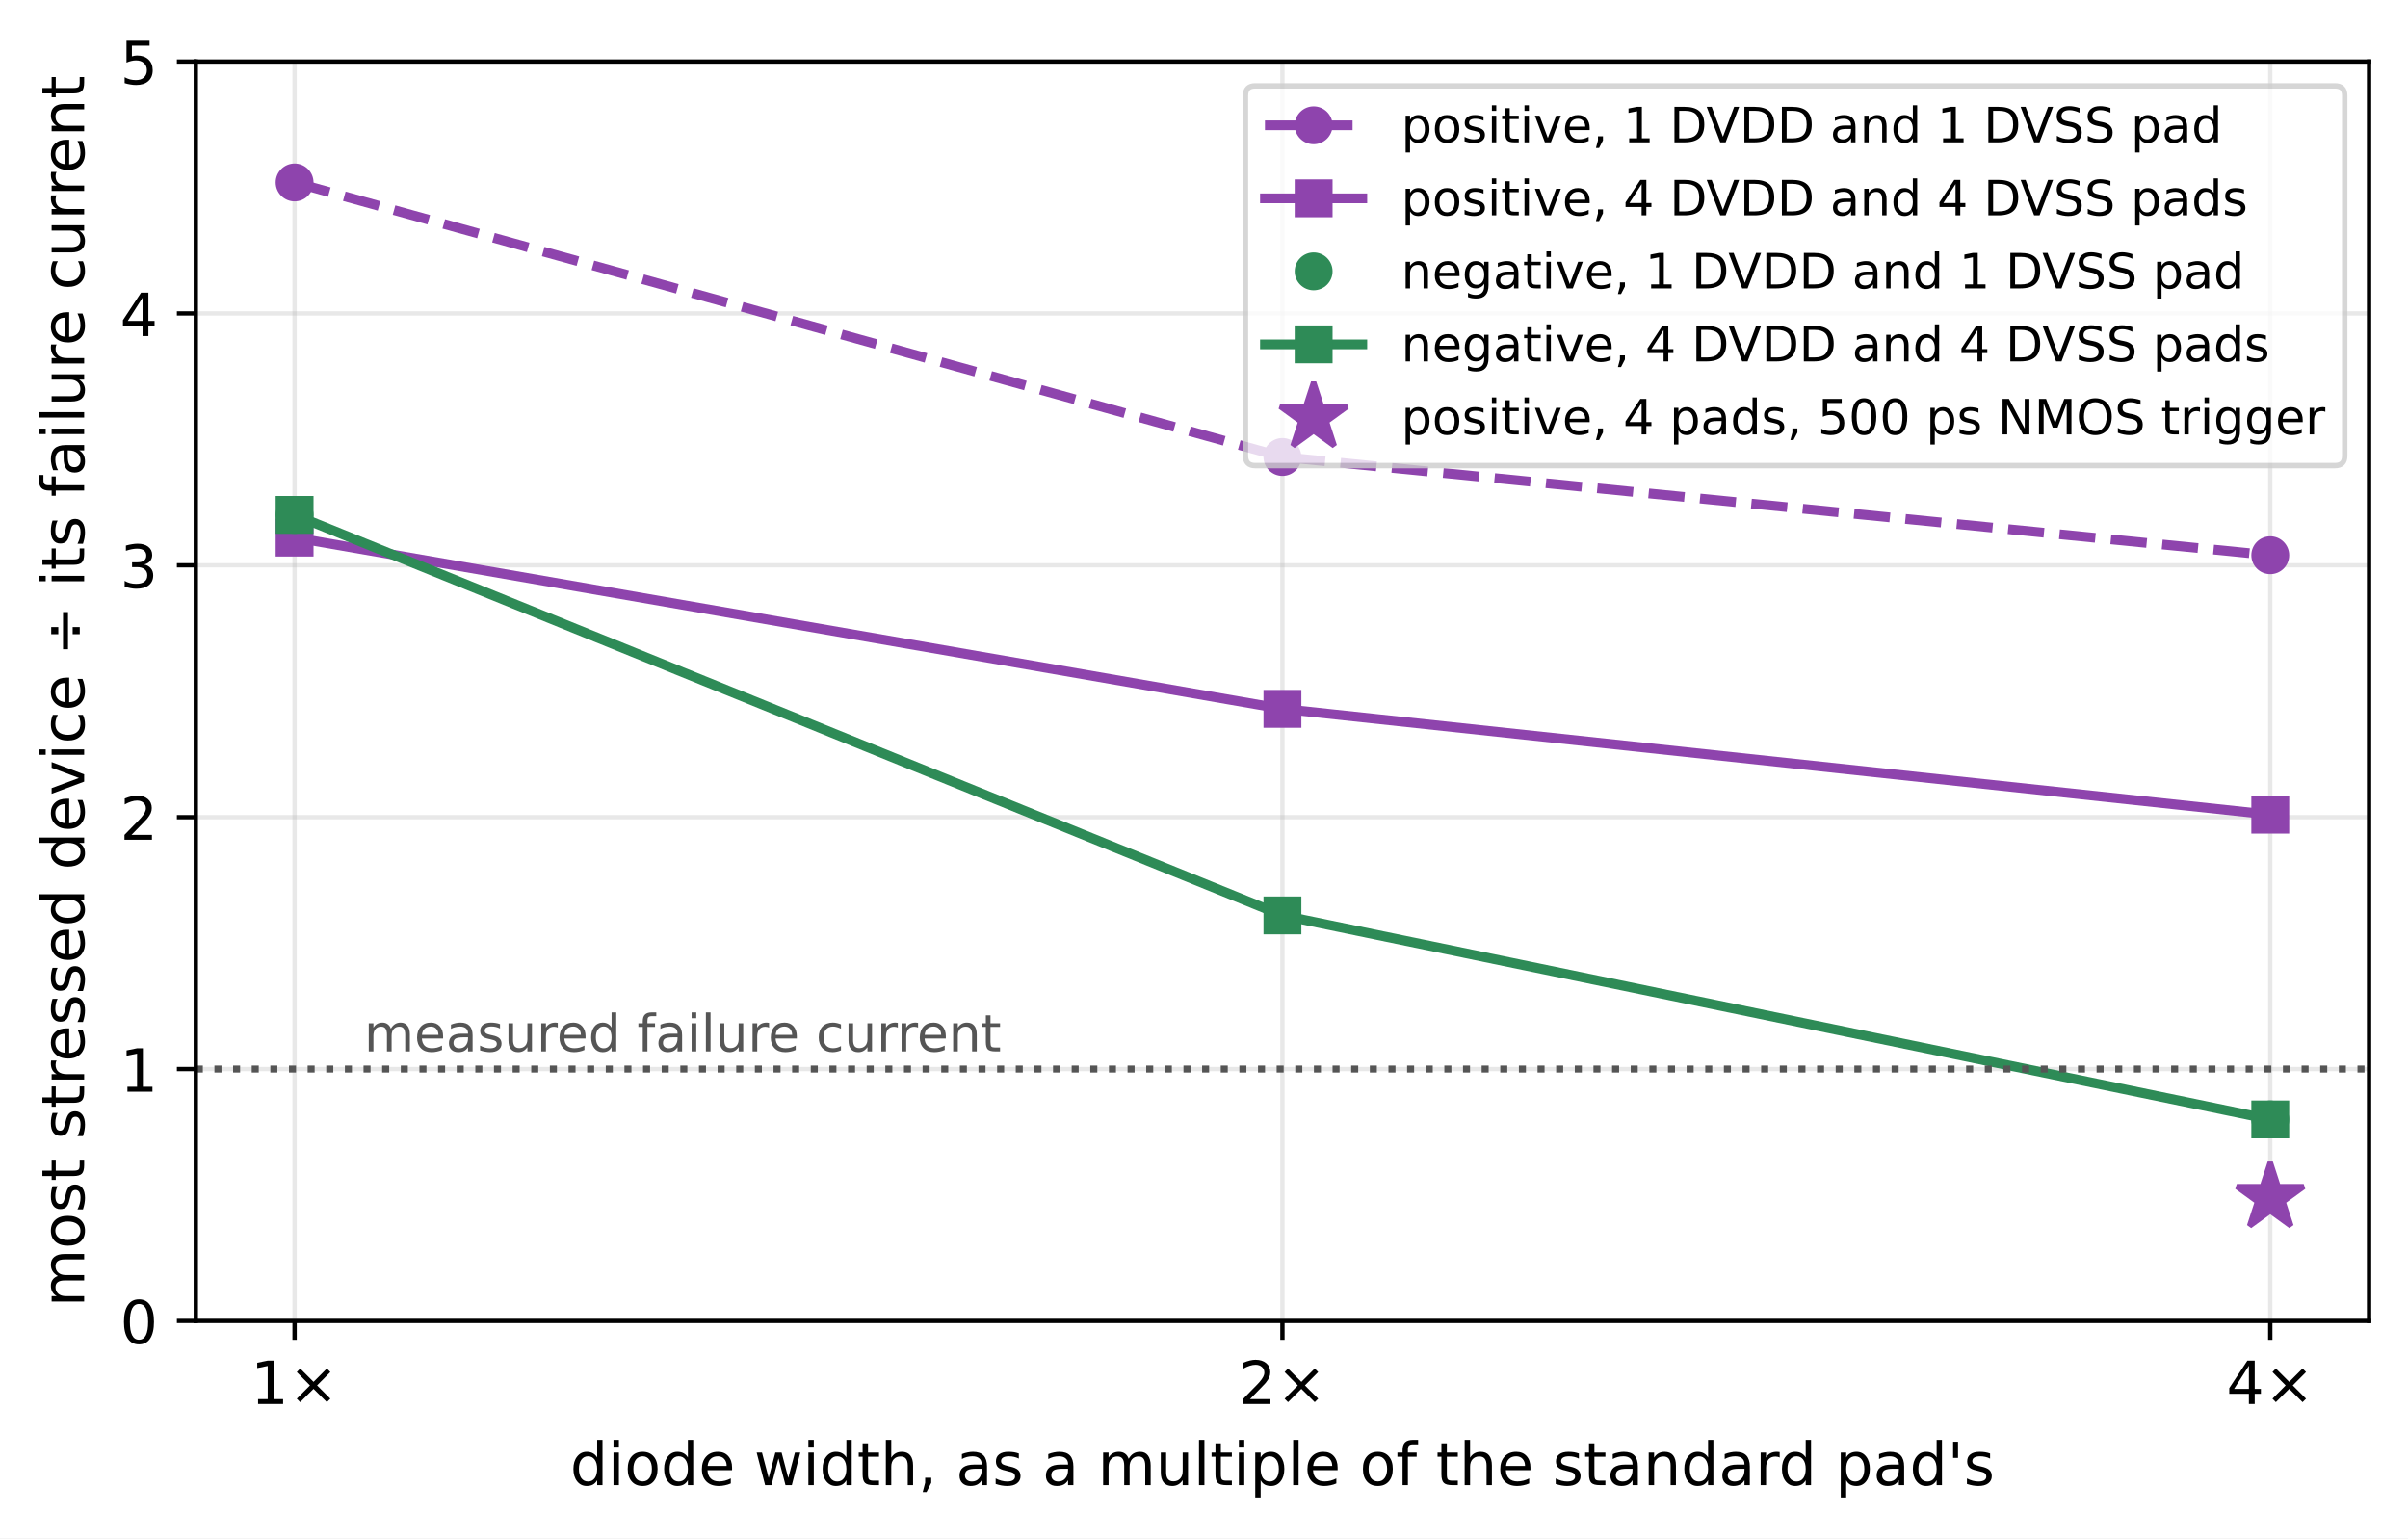
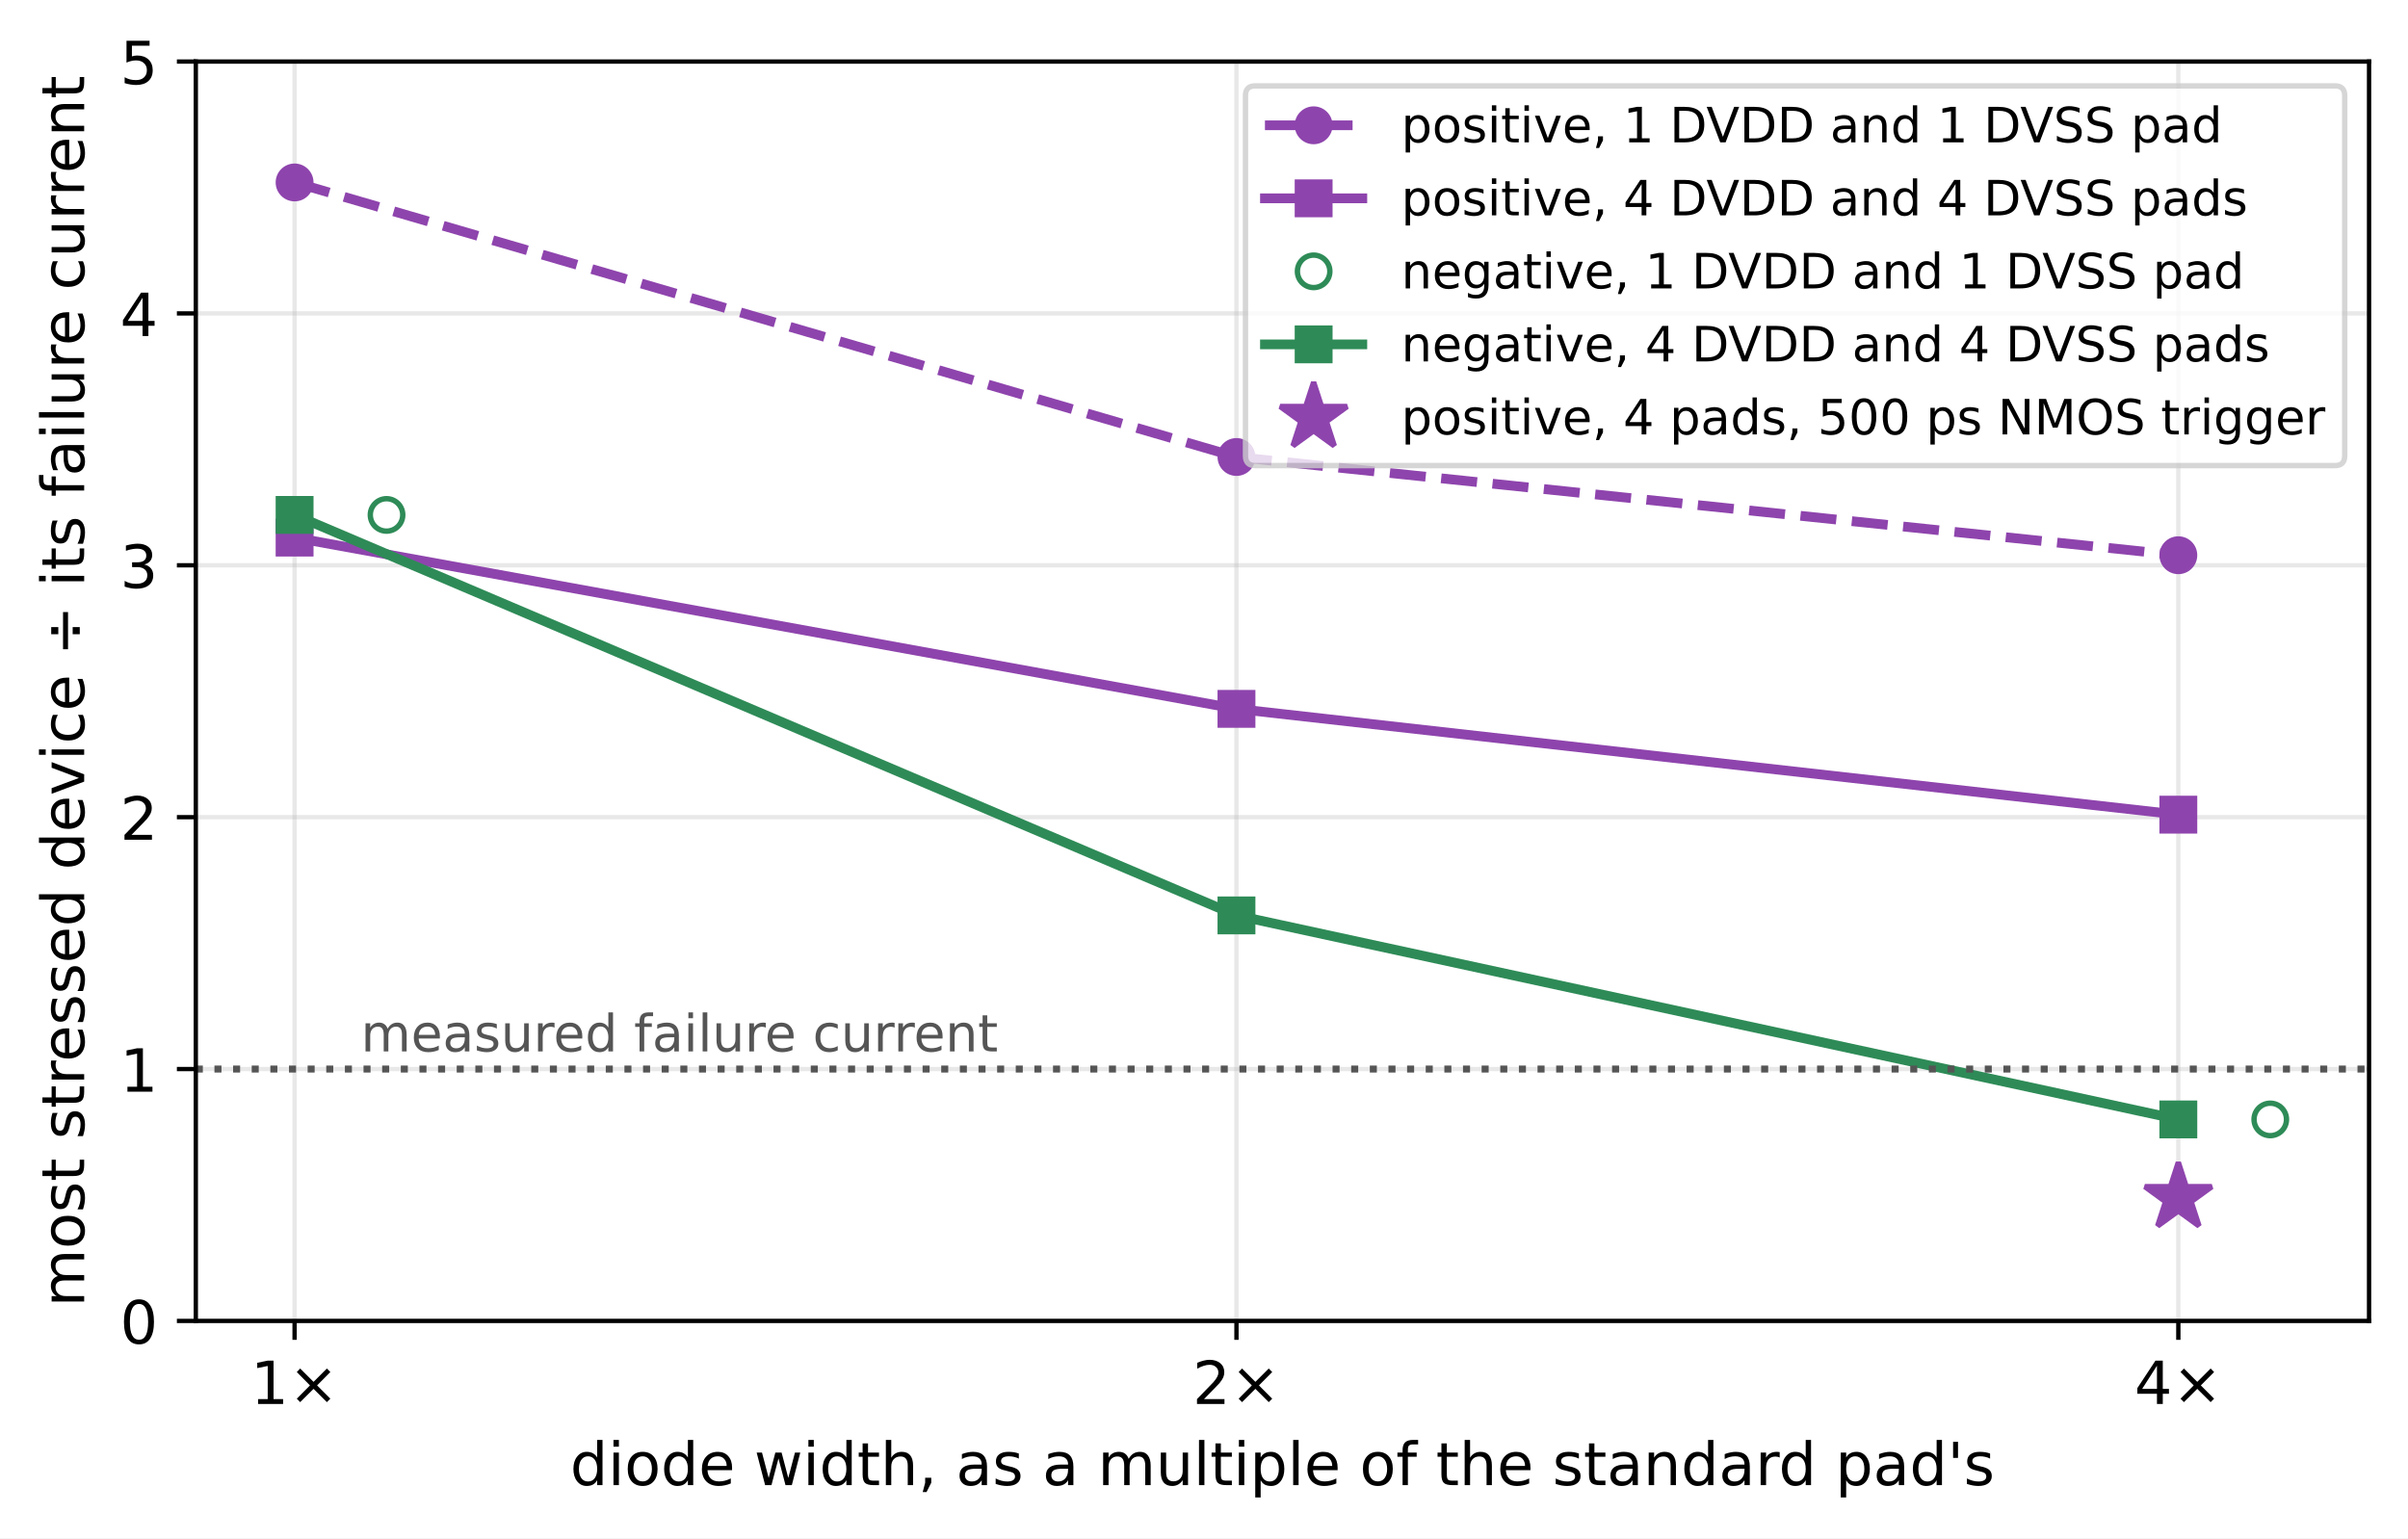
<svg xmlns="http://www.w3.org/2000/svg" xmlns:xlink="http://www.w3.org/1999/xlink" width="445.16pt" height="284.428pt" viewBox="0 0 445.16 284.428" version="1.1">
  <defs>
    <style type="text/css">*{stroke-linejoin: round; stroke-linecap: butt}</style>
  </defs>
  <g id="figure_1">
    <g id="patch_1">
      <path d="M 0 284.428  L 445.16 284.428  L 445.16 0  L 0 0  z " style="fill: #ffffff" />
    </g>
    <g id="axes_1">
      <g id="patch_2">
        <path d="M 36.2 244.227  L 437.96 244.227  L 437.96 11.379  L 36.2 11.379  z " style="fill: #ffffff" />
      </g>
      <g id="matplotlib.axis_1">
        <g id="xtick_1">
          <g id="line2d_1">
            <path d="M 54.461 244.227  L 54.461 11.379  " clip-path="url(#p086a193fbe)" style="fill: none; stroke: #b0b0b0; stroke-opacity: 0.3; stroke-width: 0.8; stroke-linecap: square" />
          </g>
          <g id="line2d_2">
            <defs>
              <path id="m843d0feb86" d="M 0 0  L 0 3.5  " style="stroke: #000000; stroke-width: 0.8" />
            </defs>
            <g>
              <use xlink:href="#m843d0feb86" x="54.461" y="244.227" style="stroke: #000000; stroke-width: 0.8" />
            </g>
          </g>
          <g id="text_1">
            <text style="font-size: 11px; font-family: 'DejaVu Sans', 'Bitstream Vera Sans', 'Computer Modern Sans Serif', 'Lucida Grande', 'Verdana', 'Geneva', 'Lucid', 'Arial', 'Helvetica', 'Avant Garde', sans-serif; text-anchor: middle" x="54.461" y="259.584" transform="rotate(-0 54.46143 259.5841)">1×</text>
          </g>
        </g>
        <g id="xtick_2">
          <g id="line2d_3">
-             <path d="M 237.08 244.227  L 237.08 11.379  " clip-path="url(#p086a193fbe)" style="fill: none; stroke: #b0b0b0; stroke-opacity: 0.3; stroke-width: 0.8; stroke-linecap: square" />
+             <path d="M 228.582 244.227  L 228.582 11.379  " clip-path="url(#p086a193fbe)" style="fill: none; stroke: #b0b0b0; stroke-opacity: 0.3; stroke-width: 0.8; stroke-linecap: square" />
          </g>
          <g id="line2d_4">
            <g>
-               <use xlink:href="#m843d0feb86" x="237.08" y="244.227" style="stroke: #000000; stroke-width: 0.8" />
+               <use xlink:href="#m843d0feb86" x="228.582" y="244.227" style="stroke: #000000; stroke-width: 0.8" />
            </g>
          </g>
          <g id="text_2">
-             <text style="font-size: 11px; font-family: 'DejaVu Sans', 'Bitstream Vera Sans', 'Computer Modern Sans Serif', 'Lucida Grande', 'Verdana', 'Geneva', 'Lucid', 'Arial', 'Helvetica', 'Avant Garde', sans-serif; text-anchor: middle" x="237.08" y="259.584" transform="rotate(-0 237.0796 259.5841)">2×</text>
+             <text style="font-size: 11px; font-family: 'DejaVu Sans', 'Bitstream Vera Sans', 'Computer Modern Sans Serif', 'Lucida Grande', 'Verdana', 'Geneva', 'Lucid', 'Arial', 'Helvetica', 'Avant Garde', sans-serif; text-anchor: middle" x="228.582" y="259.584" transform="rotate(-0 228.5816 259.5841)">2×</text>
          </g>
        </g>
        <g id="xtick_3">
          <g id="line2d_5">
-             <path d="M 419.698 244.227  L 419.698 11.379  " clip-path="url(#p086a193fbe)" style="fill: none; stroke: #b0b0b0; stroke-opacity: 0.3; stroke-width: 0.8; stroke-linecap: square" />
+             <path d="M 402.702 244.227  L 402.702 11.379  " clip-path="url(#p086a193fbe)" style="fill: none; stroke: #b0b0b0; stroke-opacity: 0.3; stroke-width: 0.8; stroke-linecap: square" />
          </g>
          <g id="line2d_6">
            <g>
-               <use xlink:href="#m843d0feb86" x="419.698" y="244.227" style="stroke: #000000; stroke-width: 0.8" />
+               <use xlink:href="#m843d0feb86" x="402.702" y="244.227" style="stroke: #000000; stroke-width: 0.8" />
            </g>
          </g>
          <g id="text_3">
-             <text style="font-size: 11px; font-family: 'DejaVu Sans', 'Bitstream Vera Sans', 'Computer Modern Sans Serif', 'Lucida Grande', 'Verdana', 'Geneva', 'Lucid', 'Arial', 'Helvetica', 'Avant Garde', sans-serif; text-anchor: middle" x="419.698" y="259.584" transform="rotate(-0 419.6978 259.5841)">4×</text>
+             <text style="font-size: 11px; font-family: 'DejaVu Sans', 'Bitstream Vera Sans', 'Computer Modern Sans Serif', 'Lucida Grande', 'Verdana', 'Geneva', 'Lucid', 'Arial', 'Helvetica', 'Avant Garde', sans-serif; text-anchor: middle" x="402.702" y="259.584" transform="rotate(-0 402.7018 259.5841)">4×</text>
          </g>
        </g>
        <g id="text_4">
          <text style="font-size: 11px; font-family: 'DejaVu Sans', 'Bitstream Vera Sans', 'Computer Modern Sans Serif', 'Lucida Grande', 'Verdana', 'Geneva', 'Lucid', 'Arial', 'Helvetica', 'Avant Garde', sans-serif; text-anchor: middle" x="237.08" y="274.585" transform="rotate(-0 237.0796 274.585)">diode width, as a multiple of the standard pad's</text>
        </g>
      </g>
      <g id="matplotlib.axis_2">
        <g id="ytick_1">
          <g id="line2d_7">
            <path d="M 36.2 244.227  L 437.96 244.227  " clip-path="url(#p086a193fbe)" style="fill: none; stroke: #b0b0b0; stroke-opacity: 0.3; stroke-width: 0.8; stroke-linecap: square" />
          </g>
          <g id="line2d_8">
            <defs>
              <path id="mdb34719548" d="M 0 0  L -3.5 0  " style="stroke: #000000; stroke-width: 0.8" />
            </defs>
            <g>
              <use xlink:href="#mdb34719548" x="36.2" y="244.227" style="stroke: #000000; stroke-width: 0.8" />
            </g>
          </g>
          <g id="text_5">
            <text style="font-size: 11px; font-family: 'DejaVu Sans', 'Bitstream Vera Sans', 'Computer Modern Sans Serif', 'Lucida Grande', 'Verdana', 'Geneva', 'Lucid', 'Arial', 'Helvetica', 'Avant Garde', sans-serif; text-anchor: end" x="29.2" y="248.405" transform="rotate(-0 29.19961 248.4054)">0</text>
          </g>
        </g>
        <g id="ytick_2">
          <g id="line2d_9">
            <path d="M 36.2 197.657  L 437.96 197.657  " clip-path="url(#p086a193fbe)" style="fill: none; stroke: #b0b0b0; stroke-opacity: 0.3; stroke-width: 0.8; stroke-linecap: square" />
          </g>
          <g id="line2d_10">
            <g>
              <use xlink:href="#mdb34719548" x="36.2" y="197.657" style="stroke: #000000; stroke-width: 0.8" />
            </g>
          </g>
          <g id="text_6">
            <text style="font-size: 11px; font-family: 'DejaVu Sans', 'Bitstream Vera Sans', 'Computer Modern Sans Serif', 'Lucida Grande', 'Verdana', 'Geneva', 'Lucid', 'Arial', 'Helvetica', 'Avant Garde', sans-serif; text-anchor: end" x="29.2" y="201.836" transform="rotate(-0 29.19961 201.8358)">1</text>
          </g>
        </g>
        <g id="ytick_3">
          <g id="line2d_11">
            <path d="M 36.2 151.088  L 437.96 151.088  " clip-path="url(#p086a193fbe)" style="fill: none; stroke: #b0b0b0; stroke-opacity: 0.3; stroke-width: 0.8; stroke-linecap: square" />
          </g>
          <g id="line2d_12">
            <g>
              <use xlink:href="#mdb34719548" x="36.2" y="151.088" style="stroke: #000000; stroke-width: 0.8" />
            </g>
          </g>
          <g id="text_7">
            <text style="font-size: 11px; font-family: 'DejaVu Sans', 'Bitstream Vera Sans', 'Computer Modern Sans Serif', 'Lucida Grande', 'Verdana', 'Geneva', 'Lucid', 'Arial', 'Helvetica', 'Avant Garde', sans-serif; text-anchor: end" x="29.2" y="155.266" transform="rotate(-0 29.19961 155.2662)">2</text>
          </g>
        </g>
        <g id="ytick_4">
          <g id="line2d_13">
            <path d="M 36.2 104.518  L 437.96 104.518  " clip-path="url(#p086a193fbe)" style="fill: none; stroke: #b0b0b0; stroke-opacity: 0.3; stroke-width: 0.8; stroke-linecap: square" />
          </g>
          <g id="line2d_14">
            <g>
              <use xlink:href="#mdb34719548" x="36.2" y="104.518" style="stroke: #000000; stroke-width: 0.8" />
            </g>
          </g>
          <g id="text_8">
            <text style="font-size: 11px; font-family: 'DejaVu Sans', 'Bitstream Vera Sans', 'Computer Modern Sans Serif', 'Lucida Grande', 'Verdana', 'Geneva', 'Lucid', 'Arial', 'Helvetica', 'Avant Garde', sans-serif; text-anchor: end" x="29.2" y="108.697" transform="rotate(-0 29.19961 108.6966)">3</text>
          </g>
        </g>
        <g id="ytick_5">
          <g id="line2d_15">
            <path d="M 36.2 57.948  L 437.96 57.948  " clip-path="url(#p086a193fbe)" style="fill: none; stroke: #b0b0b0; stroke-opacity: 0.3; stroke-width: 0.8; stroke-linecap: square" />
          </g>
          <g id="line2d_16">
            <g>
              <use xlink:href="#mdb34719548" x="36.2" y="57.948" style="stroke: #000000; stroke-width: 0.8" />
            </g>
          </g>
          <g id="text_9">
            <text style="font-size: 11px; font-family: 'DejaVu Sans', 'Bitstream Vera Sans', 'Computer Modern Sans Serif', 'Lucida Grande', 'Verdana', 'Geneva', 'Lucid', 'Arial', 'Helvetica', 'Avant Garde', sans-serif; text-anchor: end" x="29.2" y="62.127" transform="rotate(-0 29.19961 62.12702)">4</text>
          </g>
        </g>
        <g id="ytick_6">
          <g id="line2d_17">
            <path d="M 36.2 11.379  L 437.96 11.379  " clip-path="url(#p086a193fbe)" style="fill: none; stroke: #b0b0b0; stroke-opacity: 0.3; stroke-width: 0.8; stroke-linecap: square" />
          </g>
          <g id="line2d_18">
            <g>
              <use xlink:href="#mdb34719548" x="36.2" y="11.379" style="stroke: #000000; stroke-width: 0.8" />
            </g>
          </g>
          <g id="text_10">
            <text style="font-size: 11px; font-family: 'DejaVu Sans', 'Bitstream Vera Sans', 'Computer Modern Sans Serif', 'Lucida Grande', 'Verdana', 'Geneva', 'Lucid', 'Arial', 'Helvetica', 'Avant Garde', sans-serif; text-anchor: end" x="29.2" y="15.557" transform="rotate(-0 29.19961 15.55742)">5</text>
          </g>
        </g>
        <g id="text_11">
          <text style="font-size: 11px; font-family: 'DejaVu Sans', 'Bitstream Vera Sans', 'Computer Modern Sans Serif', 'Lucida Grande', 'Verdana', 'Geneva', 'Lucid', 'Arial', 'Helvetica', 'Avant Garde', sans-serif; text-anchor: middle" x="15.558" y="127.803" transform="rotate(-90 15.55828 127.8027)">most stressed device ÷ its failure current</text>
        </g>
      </g>
      <g id="line2d_19">
-         <path d="M 54.461 33.732  L 237.08 84.493  L 419.698 102.655  " clip-path="url(#p086a193fbe)" style="fill: none; stroke-dasharray: 6.66,2.88; stroke-dashoffset: 0; stroke: #8e44ad; stroke-width: 1.8" />
+         <path d="M 54.461 33.732  L 228.582 84.493  L 402.702 102.655  " clip-path="url(#p086a193fbe)" style="fill: none; stroke-dasharray: 6.66,2.88; stroke-dashoffset: 0; stroke: #8e44ad; stroke-width: 1.8" />
        <defs>
          <path id="mcdd80e6188" d="M 0 3  C 0.796 3 1.559 2.684 2.121 2.121  C 2.684 1.559 3 0.796 3 0  C 3 -0.796 2.684 -1.559 2.121 -2.121  C 1.559 -2.684 0.796 -3 0 -3  C -0.796 -3 -1.559 -2.684 -2.121 -2.121  C -2.684 -1.559 -3 -0.796 -3 0  C -3 0.796 -2.684 1.559 -2.121 2.121  C -1.559 2.684 -0.796 3 0 3  z " style="stroke: #8e44ad" />
        </defs>
        <g clip-path="url(#p086a193fbe)">
          <use xlink:href="#mcdd80e6188" x="54.461" y="33.732" style="fill: #8e44ad; stroke: #8e44ad" />
-           <use xlink:href="#mcdd80e6188" x="237.08" y="84.493" style="fill: #8e44ad; stroke: #8e44ad" />
-           <use xlink:href="#mcdd80e6188" x="419.698" y="102.655" style="fill: #8e44ad; stroke: #8e44ad" />
+           <use xlink:href="#mcdd80e6188" x="228.582" y="84.493" style="fill: #8e44ad; stroke: #8e44ad" />
+           <use xlink:href="#mcdd80e6188" x="402.702" y="102.655" style="fill: #8e44ad; stroke: #8e44ad" />
        </g>
      </g>
      <g id="line2d_20">
-         <path d="M 54.461 99.395  L 237.08 131.063  L 419.698 150.622  " clip-path="url(#p086a193fbe)" style="fill: none; stroke: #8e44ad; stroke-width: 1.8; stroke-linecap: square" />
+         <path d="M 54.461 99.395  L 228.582 131.063  L 402.702 150.622  " clip-path="url(#p086a193fbe)" style="fill: none; stroke: #8e44ad; stroke-width: 1.8; stroke-linecap: square" />
        <defs>
          <path id="m61968724d3" d="M -3 3  L 3 3  L 3 -3  L -3 -3  z " style="stroke: #8e44ad; stroke-linejoin: miter" />
        </defs>
        <g clip-path="url(#p086a193fbe)">
          <use xlink:href="#m61968724d3" x="54.461" y="99.395" style="fill: #8e44ad; stroke: #8e44ad; stroke-linejoin: miter" />
-           <use xlink:href="#m61968724d3" x="237.08" y="131.063" style="fill: #8e44ad; stroke: #8e44ad; stroke-linejoin: miter" />
-           <use xlink:href="#m61968724d3" x="419.698" y="150.622" style="fill: #8e44ad; stroke: #8e44ad; stroke-linejoin: miter" />
+           <use xlink:href="#m61968724d3" x="228.582" y="131.063" style="fill: #8e44ad; stroke: #8e44ad; stroke-linejoin: miter" />
+           <use xlink:href="#m61968724d3" x="402.702" y="150.622" style="fill: #8e44ad; stroke: #8e44ad; stroke-linejoin: miter" />
        </g>
      </g>
      <g id="line2d_21">
        <defs>
-           <path id="mfd61d6c0bd" d="M 0 3  C 0.796 3 1.559 2.684 2.121 2.121  C 2.684 1.559 3 0.796 3 0  C 3 -0.796 2.684 -1.559 2.121 -2.121  C 1.559 -2.684 0.796 -3 0 -3  C -0.796 -3 -1.559 -2.684 -2.121 -2.121  C -2.684 -1.559 -3 -0.796 -3 0  C -3 0.796 -2.684 1.559 -2.121 2.121  C -1.559 2.684 -0.796 3 0 3  z " style="stroke: #2e8b57" />
-         </defs>
-         <g clip-path="url(#p086a193fbe)">
-           <use xlink:href="#mfd61d6c0bd" x="54.461" y="95.204" style="fill: #2e8b57; stroke: #2e8b57" />
-           <use xlink:href="#mfd61d6c0bd" x="419.698" y="206.971" style="fill: #2e8b57; stroke: #2e8b57" />
+           <path id="m0657d61d60" d="M 0 3  C 0.796 3 1.559 2.684 2.121 2.121  C 2.684 1.559 3 0.796 3 0  C 3 -0.796 2.684 -1.559 2.121 -2.121  C 1.559 -2.684 0.796 -3 0 -3  C -0.796 -3 -1.559 -2.684 -2.121 -2.121  C -2.684 -1.559 -3 -0.796 -3 0  C -3 0.796 -2.684 1.559 -2.121 2.121  C -1.559 2.684 -0.796 3 0 3  z " style="stroke: #2e8b57" />
+         </defs>
+         <g clip-path="url(#p086a193fbe)">
+           <use xlink:href="#m0657d61d60" x="71.457" y="95.204" style="fill: #ffffff; stroke: #2e8b57" />
+           <use xlink:href="#m0657d61d60" x="419.698" y="206.971" style="fill: #ffffff; stroke: #2e8b57" />
        </g>
      </g>
      <g id="line2d_22">
-         <path d="M 54.461 95.204  L 237.08 169.25  L 419.698 206.971  " clip-path="url(#p086a193fbe)" style="fill: none; stroke: #2e8b57; stroke-width: 1.8; stroke-linecap: square" />
+         <path d="M 54.461 95.204  L 228.582 169.25  L 402.702 206.971  " clip-path="url(#p086a193fbe)" style="fill: none; stroke: #2e8b57; stroke-width: 1.8; stroke-linecap: square" />
        <defs>
          <path id="m2fdb96fa32" d="M -3 3  L 3 3  L 3 -3  L -3 -3  z " style="stroke: #2e8b57; stroke-linejoin: miter" />
        </defs>
        <g clip-path="url(#p086a193fbe)">
          <use xlink:href="#m2fdb96fa32" x="54.461" y="95.204" style="fill: #2e8b57; stroke: #2e8b57; stroke-linejoin: miter" />
-           <use xlink:href="#m2fdb96fa32" x="237.08" y="169.25" style="fill: #2e8b57; stroke: #2e8b57; stroke-linejoin: miter" />
-           <use xlink:href="#m2fdb96fa32" x="419.698" y="206.971" style="fill: #2e8b57; stroke: #2e8b57; stroke-linejoin: miter" />
+           <use xlink:href="#m2fdb96fa32" x="228.582" y="169.25" style="fill: #2e8b57; stroke: #2e8b57; stroke-linejoin: miter" />
+           <use xlink:href="#m2fdb96fa32" x="402.702" y="206.971" style="fill: #2e8b57; stroke: #2e8b57; stroke-linejoin: miter" />
        </g>
      </g>
      <g id="line2d_23">
        <defs>
          <path id="m3ba32bab18" d="M 0 -6.5  L -1.459 -2.009  L -6.182 -2.009  L -2.361 0.767  L -3.821 5.259  L -0 2.483  L 3.821 5.259  L 2.361 0.767  L 6.182 -2.009  L 1.459 -2.009  z " style="stroke: #8e44ad; stroke-linejoin: bevel" />
        </defs>
        <g clip-path="url(#p086a193fbe)">
-           <use xlink:href="#m3ba32bab18" x="419.698" y="221.408" style="fill: #8e44ad; stroke: #8e44ad; stroke-linejoin: bevel" />
+           <use xlink:href="#m3ba32bab18" x="402.702" y="221.408" style="fill: #8e44ad; stroke: #8e44ad; stroke-linejoin: bevel" />
        </g>
      </g>
      <g id="line2d_24">
        <path d="M 36.2 197.657  L 437.96 197.657  " clip-path="url(#p086a193fbe)" style="fill: none; stroke-dasharray: 1.3,2.145; stroke-dashoffset: 0; stroke: #555555; stroke-width: 1.3" />
      </g>
      <g id="patch_3">
        <path d="M 36.2 244.227  L 36.2 11.379  " style="fill: none; stroke: #000000; stroke-width: 0.8; stroke-linejoin: miter; stroke-linecap: square" />
      </g>
      <g id="patch_4">
        <path d="M 437.96 244.227  L 437.96 11.379  " style="fill: none; stroke: #000000; stroke-width: 0.8; stroke-linejoin: miter; stroke-linecap: square" />
      </g>
      <g id="patch_5">
        <path d="M 36.2 244.227  L 437.96 244.227  " style="fill: none; stroke: #000000; stroke-width: 0.8; stroke-linejoin: miter; stroke-linecap: square" />
      </g>
      <g id="patch_6">
        <path d="M 36.2 11.379  L 437.96 11.379  " style="fill: none; stroke: #000000; stroke-width: 0.8; stroke-linejoin: miter; stroke-linecap: square" />
      </g>
      <g id="text_12">
-         <text style="font-size: 9.5px; font-family: 'DejaVu Sans', 'Bitstream Vera Sans', 'Computer Modern Sans Serif', 'Lucida Grande', 'Verdana', 'Geneva', 'Lucid', 'Arial', 'Helvetica', 'Avant Garde', sans-serif; text-anchor: start; fill: #555555" x="67.316" y="194.397" transform="rotate(-0 67.3158 194.3972)">measured failure current</text>
+         <text style="font-size: 9.5px; font-family: 'DejaVu Sans', 'Bitstream Vera Sans', 'Computer Modern Sans Serif', 'Lucida Grande', 'Verdana', 'Geneva', 'Lucid', 'Arial', 'Helvetica', 'Avant Garde', sans-serif; text-anchor: start; fill: #555555" x="66.718" y="194.397" transform="rotate(-0 66.71763 194.3972)">measured failure current</text>
      </g>
      <g id="legend_1">
        <g id="patch_7">
          <path d="M 232.047 86.082  L 431.66 86.082  Q 433.46 86.082 433.46 84.282  L 433.46 17.679  Q 433.46 15.879 431.66 15.879  L 232.047 15.879  Q 230.247 15.879 230.247 17.679  L 230.247 84.282  Q 230.247 86.082 232.047 86.082  z " style="fill: #ffffff; opacity: 0.8; stroke: #cccccc; stroke-linejoin: miter" />
        </g>
        <g id="line2d_25">
          <path d="M 233.847 23.167  L 242.847 23.167  L 251.847 23.167  " style="fill: none; stroke-dasharray: 6.66,2.88; stroke-dashoffset: 0; stroke: #8e44ad; stroke-width: 1.8" />
          <g>
            <use xlink:href="#mcdd80e6188" x="242.847" y="23.167" style="fill: #8e44ad; stroke: #8e44ad" />
          </g>
        </g>
        <g id="text_13">
          <text style="font-size: 9px; font-family: 'DejaVu Sans', 'Bitstream Vera Sans', 'Computer Modern Sans Serif', 'Lucida Grande', 'Verdana', 'Geneva', 'Lucid', 'Arial', 'Helvetica', 'Avant Garde', sans-serif; text-anchor: start" x="259.047" y="26.317" transform="rotate(-0 259.0466 26.31731)">positive, 1 DVDD and 1 DVSS pad</text>
        </g>
        <g id="line2d_26">
          <path d="M 233.847 36.668  L 242.847 36.668  L 251.847 36.668  " style="fill: none; stroke: #8e44ad; stroke-width: 1.8; stroke-linecap: square" />
          <g>
            <use xlink:href="#m61968724d3" x="242.847" y="36.668" style="fill: #8e44ad; stroke: #8e44ad; stroke-linejoin: miter" />
          </g>
        </g>
        <g id="text_14">
          <text style="font-size: 9px; font-family: 'DejaVu Sans', 'Bitstream Vera Sans', 'Computer Modern Sans Serif', 'Lucida Grande', 'Verdana', 'Geneva', 'Lucid', 'Arial', 'Helvetica', 'Avant Garde', sans-serif; text-anchor: start" x="259.047" y="39.818" transform="rotate(-0 259.0466 39.81801)">positive, 4 DVDD and 4 DVSS pads</text>
        </g>
        <g id="line2d_27">
          <g>
-             <use xlink:href="#mfd61d6c0bd" x="242.847" y="50.169" style="fill: #2e8b57; stroke: #2e8b57" />
+             <use xlink:href="#m0657d61d60" x="242.847" y="50.169" style="fill: #ffffff; stroke: #2e8b57" />
          </g>
        </g>
        <g id="text_15">
          <text style="font-size: 9px; font-family: 'DejaVu Sans', 'Bitstream Vera Sans', 'Computer Modern Sans Serif', 'Lucida Grande', 'Verdana', 'Geneva', 'Lucid', 'Arial', 'Helvetica', 'Avant Garde', sans-serif; text-anchor: start" x="259.047" y="53.319" transform="rotate(-0 259.0466 53.31871)">negative, 1 DVDD and 1 DVSS pad</text>
        </g>
        <g id="line2d_28">
          <path d="M 233.847 63.669  L 242.847 63.669  L 251.847 63.669  " style="fill: none; stroke: #2e8b57; stroke-width: 1.8; stroke-linecap: square" />
          <g>
            <use xlink:href="#m2fdb96fa32" x="242.847" y="63.669" style="fill: #2e8b57; stroke: #2e8b57; stroke-linejoin: miter" />
          </g>
        </g>
        <g id="text_16">
          <text style="font-size: 9px; font-family: 'DejaVu Sans', 'Bitstream Vera Sans', 'Computer Modern Sans Serif', 'Lucida Grande', 'Verdana', 'Geneva', 'Lucid', 'Arial', 'Helvetica', 'Avant Garde', sans-serif; text-anchor: start" x="259.047" y="66.819" transform="rotate(-0 259.0466 66.81941)">negative, 4 DVDD and 4 DVSS pads</text>
        </g>
        <g id="line2d_29">
          <g>
            <use xlink:href="#m3ba32bab18" x="242.847" y="77.17" style="fill: #8e44ad; stroke: #8e44ad; stroke-linejoin: bevel" />
          </g>
        </g>
        <g id="text_17">
          <text style="font-size: 9px; font-family: 'DejaVu Sans', 'Bitstream Vera Sans', 'Computer Modern Sans Serif', 'Lucida Grande', 'Verdana', 'Geneva', 'Lucid', 'Arial', 'Helvetica', 'Avant Garde', sans-serif; text-anchor: start" x="259.047" y="80.32" transform="rotate(-0 259.0466 80.32012)">positive, 4 pads, 500 ps NMOS trigger</text>
        </g>
      </g>
    </g>
  </g>
  <defs>
    <clipPath id="p086a193fbe">
      <rect x="36.2" y="11.379" width="401.76" height="232.848" />
    </clipPath>
  </defs>
</svg>
